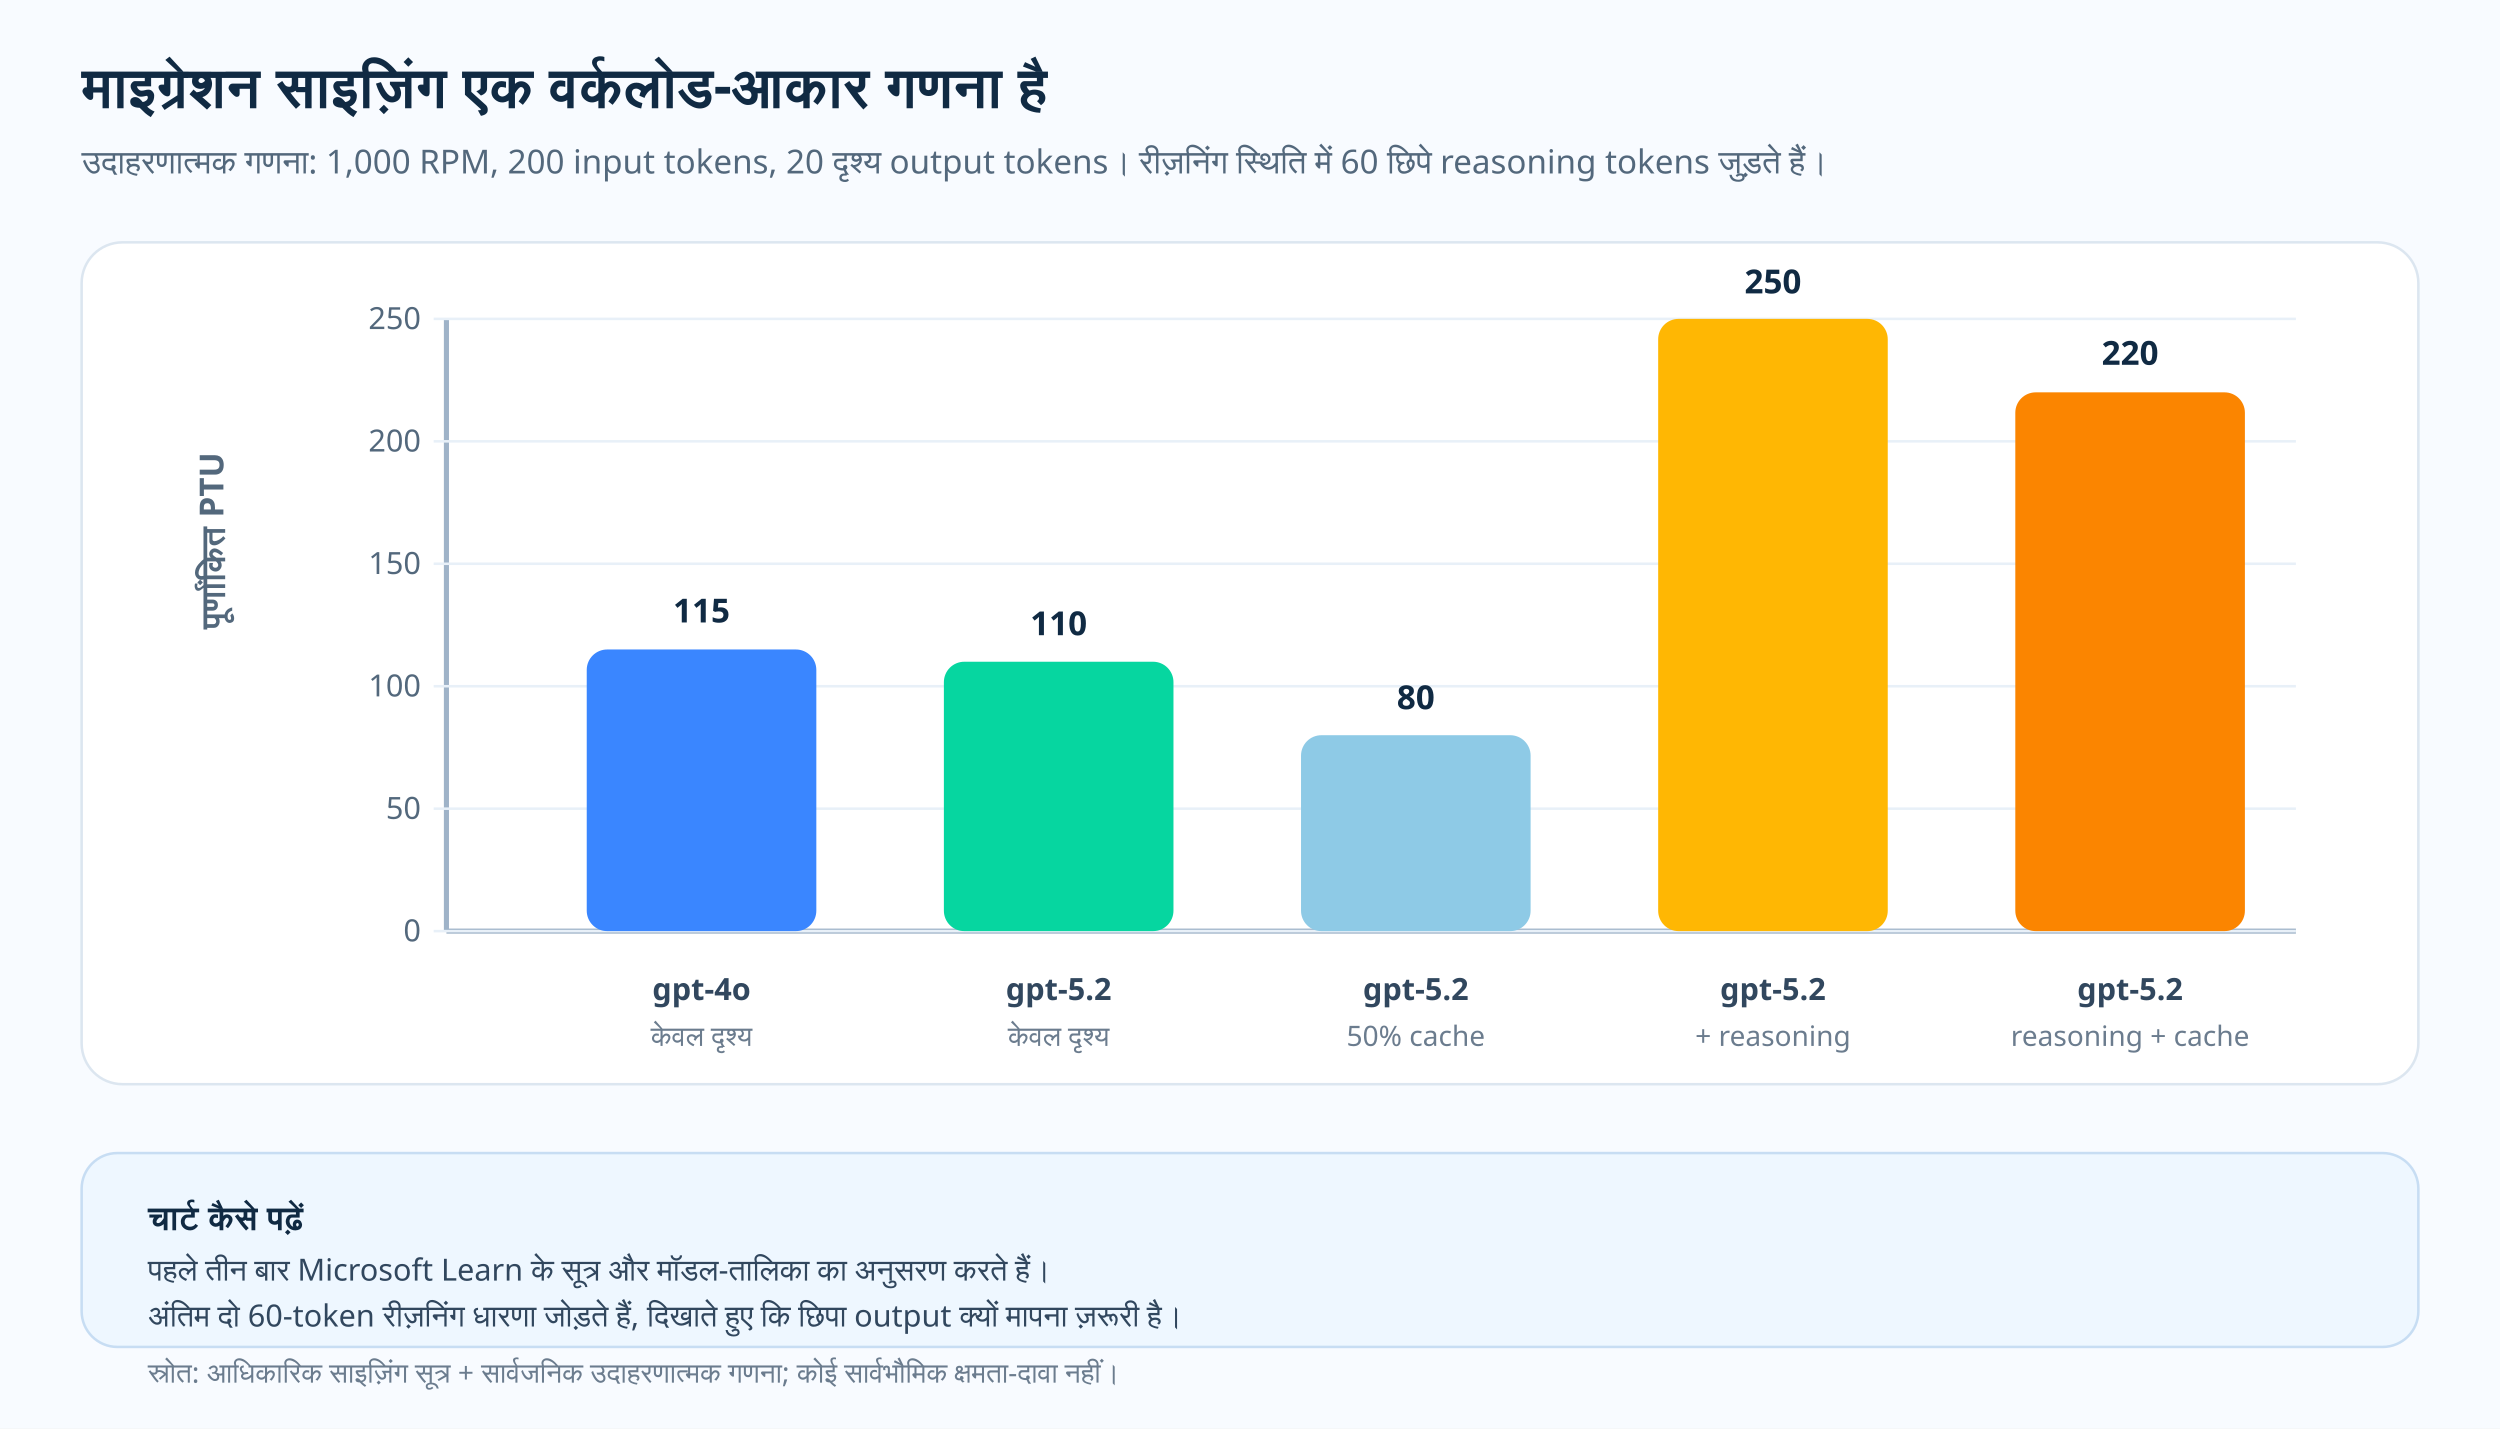
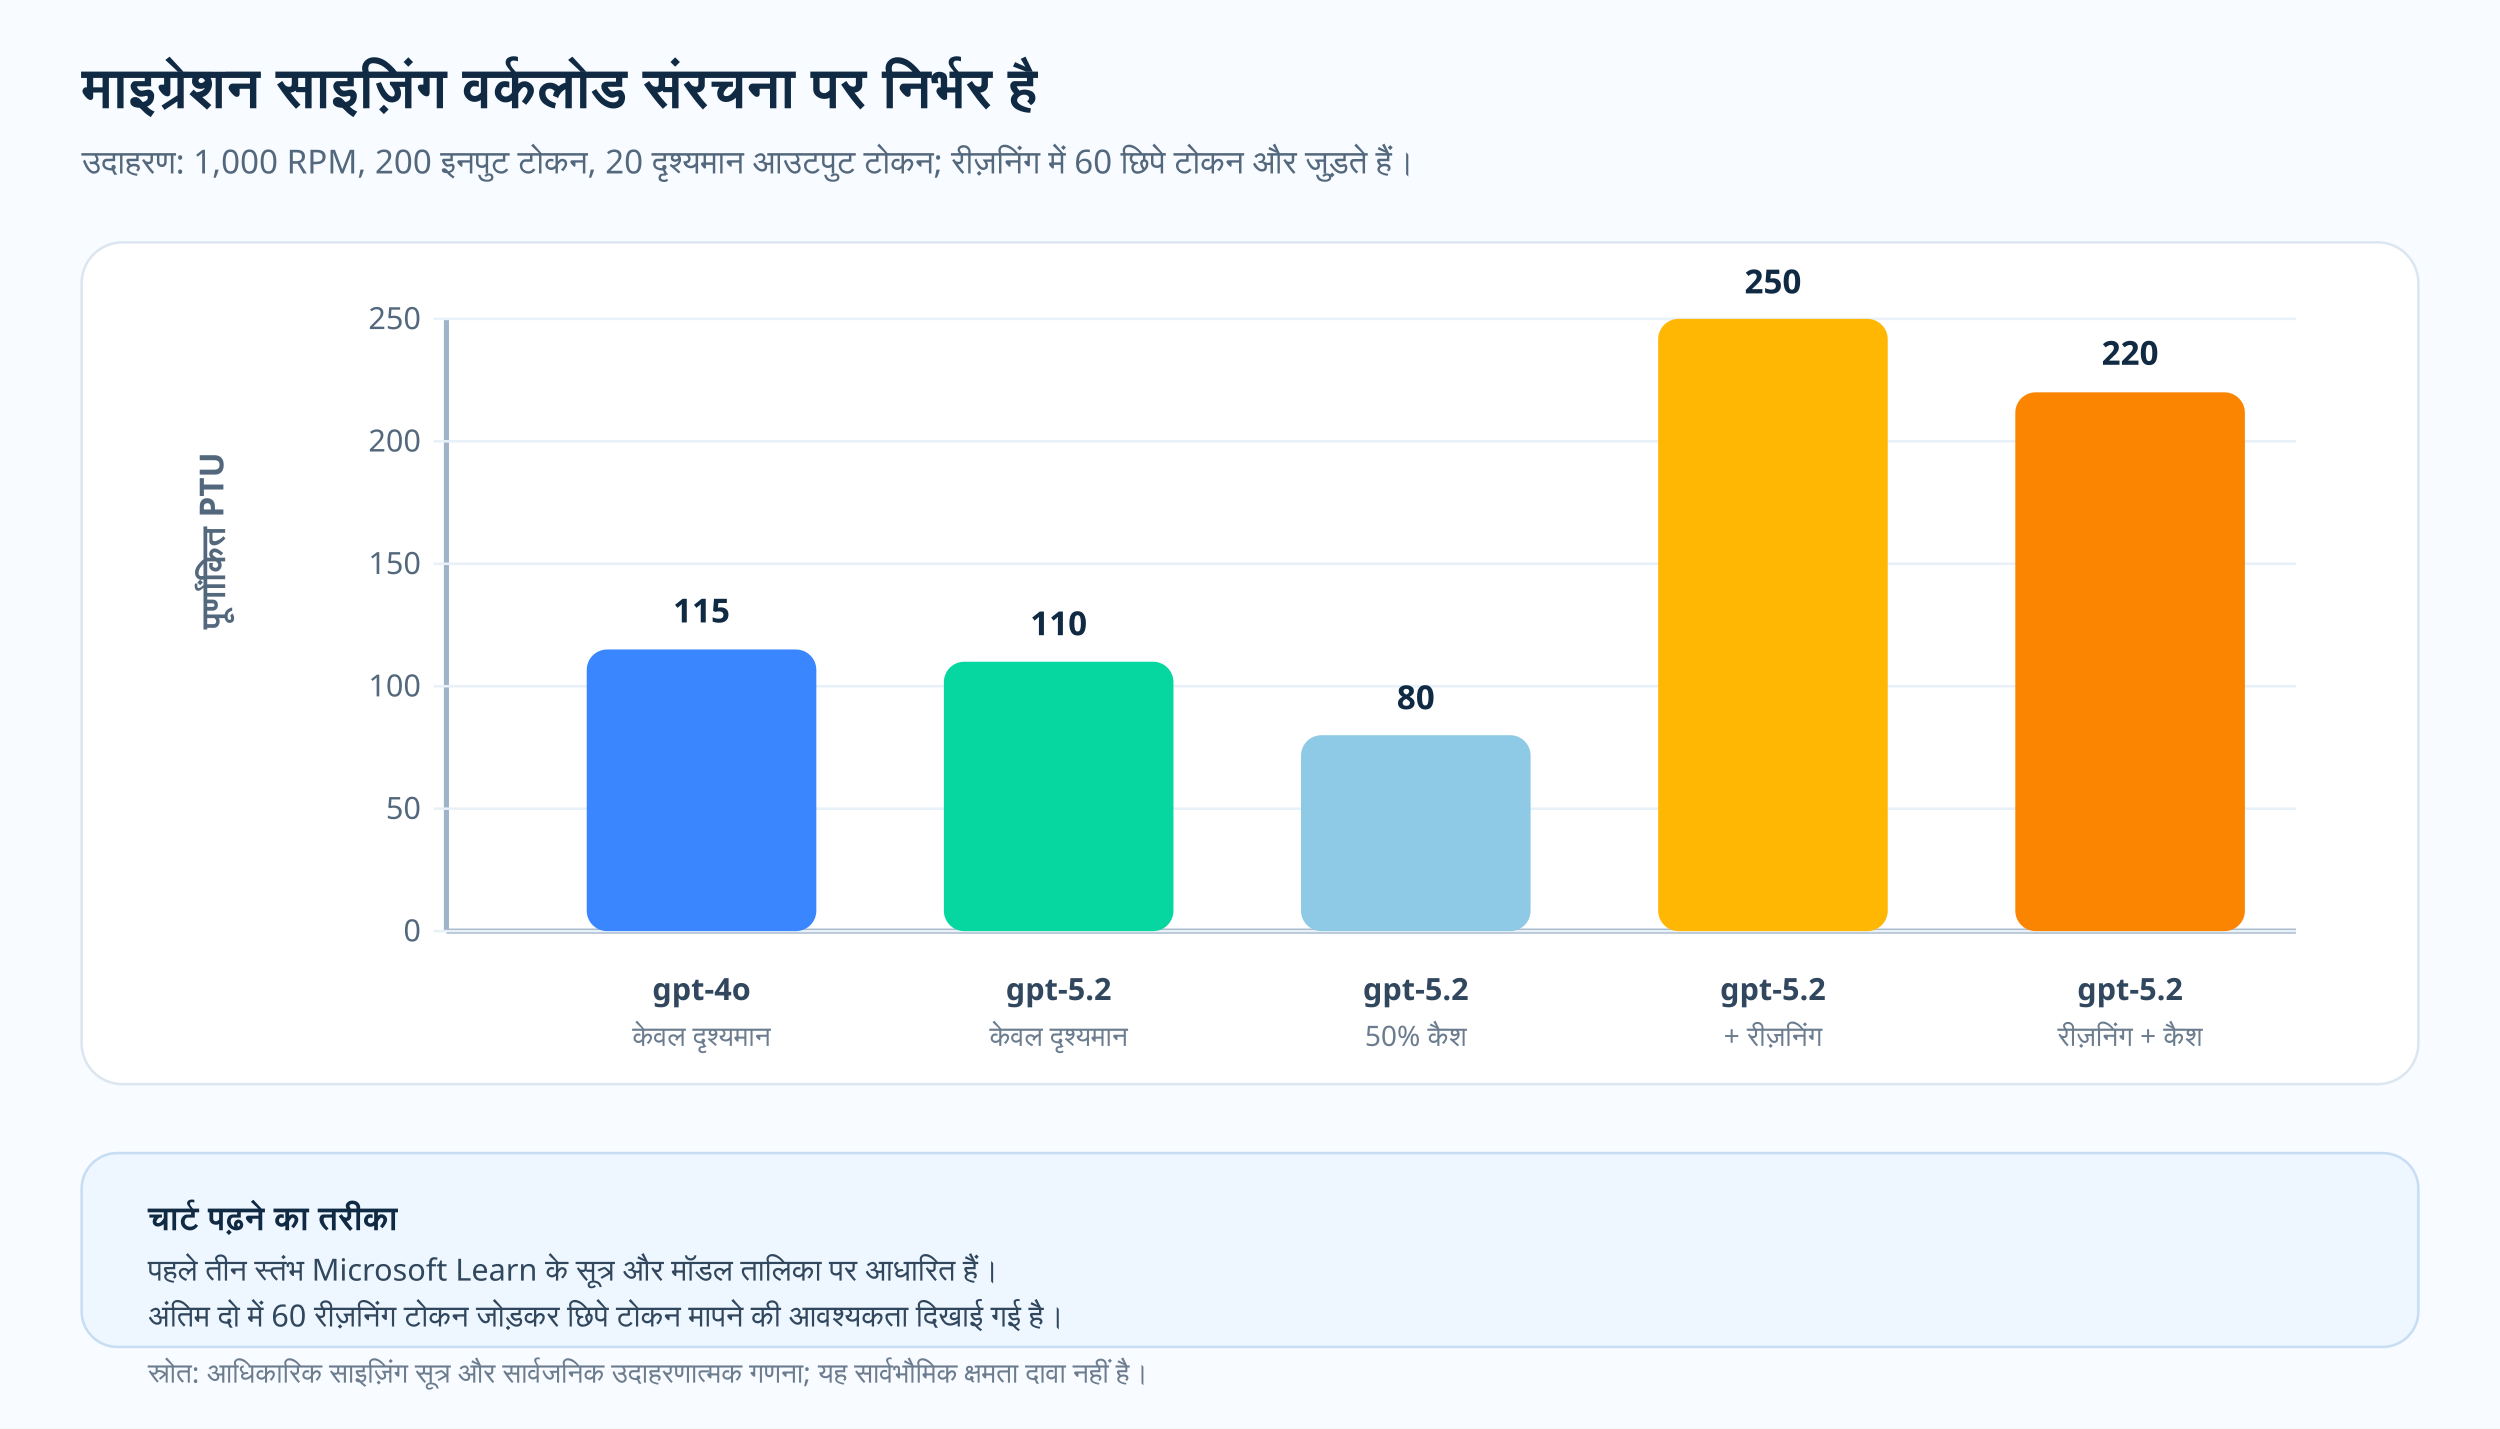
<svg xmlns="http://www.w3.org/2000/svg" role="img" aria-labelledby="title desc" viewBox="0 0 980 560">
  <rect width="980" height="560" fill="#f8fbff" />
-   <text x="32" y="42" font-family="Segoe UI, system-ui, sans-serif" font-size="22" font-weight="700" fill="#102a43">माइग्रेशन साइज़िंग एक वर्कलोड-आकार गणना है</text>
-   <text x="32" y="68" font-family="Segoe UI, system-ui, sans-serif" font-size="13" fill="#53687c">उदाहरणात्मक गणना: 1,000 RPM, 200 input tokens, 20 दृश्य output tokens। रीज़निंग स्थिति में 60 छिपे reasoning tokens जुड़ते हैं।</text>
+   <text x="32" y="42" font-family="Segoe UI, system-ui, sans-serif" font-size="22" font-weight="700" fill="#102a43">माइग्रेशन साइज़िंग वर्कलोड संरचना पर निर्भर है</text>
+   <text x="32" y="68" font-family="Segoe UI, system-ui, sans-serif" font-size="13" fill="#53687c">उदाहरण: 1,000 RPM, 200 इनपुट टोकन, 20 दृश्यमान आउटपुट टोकन; रीज़निंग में 60 छिपे टोकन और जुड़ते हैं।</text>
  <rect x="32" y="95" width="916" height="330" rx="16" fill="#fff" stroke="#dce6f0" />
  <line x1="175" y1="365" x2="900" y2="365" stroke="#9fb3c8" stroke-width="2" />
  <line x1="175" y1="125" x2="175" y2="365" stroke="#9fb3c8" stroke-width="2" />
  <g font-family="Segoe UI, system-ui, sans-serif" font-size="12" fill="#53687c" text-anchor="end">
    <line x1="170" y1="365" x2="900" y2="365" stroke="#e8f0f8" />
    <text x="165" y="369">0</text>
    <line x1="170" y1="317" x2="900" y2="317" stroke="#e8f0f8" />
    <text x="165" y="321">50</text>
    <line x1="170" y1="269" x2="900" y2="269" stroke="#e8f0f8" />
    <text x="165" y="273">100</text>
    <line x1="170" y1="221" x2="900" y2="221" stroke="#e8f0f8" />
    <text x="165" y="225">150</text>
    <line x1="170" y1="173" x2="900" y2="173" stroke="#e8f0f8" />
    <text x="165" y="177">200</text>
    <line x1="170" y1="125" x2="900" y2="125" stroke="#e8f0f8" />
    <text x="165" y="129">250</text>
  </g>
  <text x="88" y="212" transform="rotate(-90 88 212)" text-anchor="middle" font-family="Segoe UI, system-ui, sans-serif" font-size="13" font-weight="700" fill="#53687c">पूर्णांकित PTU</text>
  <g font-family="Segoe UI, system-ui, sans-serif">
    <rect x="230" y="254.6" width="90" height="110.4" rx="8" fill="#3a86ff" />
    <text x="275" y="244" text-anchor="middle" font-size="13" font-weight="700" fill="#102a43">115</text>
    <text x="275" y="392" text-anchor="middle" font-size="12" font-weight="700" fill="#31475e">gpt-4o</text>
-     <text x="275" y="410" text-anchor="middle" font-size="11" fill="#6b7c8e">केवल दृश्य</text>
+     <text x="275" y="410" text-anchor="middle" font-size="11" fill="#6b7c8e">केवल दृश्यमान</text>
    <rect x="370" y="259.4" width="90" height="105.6" rx="8" fill="#06d6a0" />
    <text x="415" y="249" text-anchor="middle" font-size="13" font-weight="700" fill="#102a43">110</text>
    <text x="415" y="392" text-anchor="middle" font-size="12" font-weight="700" fill="#31475e">gpt-5.2</text>
-     <text x="415" y="410" text-anchor="middle" font-size="11" fill="#6b7c8e">केवल दृश्य</text>
+     <text x="415" y="410" text-anchor="middle" font-size="11" fill="#6b7c8e">केवल दृश्यमान</text>
    <rect x="510" y="288.2" width="90" height="76.8" rx="8" fill="#8ecae6" />
    <text x="555" y="278" text-anchor="middle" font-size="13" font-weight="700" fill="#102a43">80</text>
    <text x="555" y="392" text-anchor="middle" font-size="12" font-weight="700" fill="#31475e">gpt-5.2</text>
-     <text x="555" y="410" text-anchor="middle" font-size="11" fill="#6b7c8e">50% cache</text>
+     <text x="555" y="410" text-anchor="middle" font-size="11" fill="#6b7c8e">50% कैश</text>
    <rect x="650" y="125" width="90" height="240" rx="8" fill="#ffb703" />
    <text x="695" y="115" text-anchor="middle" font-size="13" font-weight="700" fill="#102a43">250</text>
    <text x="695" y="392" text-anchor="middle" font-size="12" font-weight="700" fill="#31475e">gpt-5.2</text>
-     <text x="695" y="410" text-anchor="middle" font-size="11" fill="#6b7c8e">+ reasoning</text>
+     <text x="695" y="410" text-anchor="middle" font-size="11" fill="#6b7c8e">+ रीज़निंग</text>
    <rect x="790" y="153.8" width="90" height="211.2" rx="8" fill="#fb8500" />
    <text x="835" y="143" text-anchor="middle" font-size="13" font-weight="700" fill="#102a43">220</text>
    <text x="835" y="392" text-anchor="middle" font-size="12" font-weight="700" fill="#31475e">gpt-5.2</text>
-     <text x="835" y="410" text-anchor="middle" font-size="11" fill="#6b7c8e">reasoning + cache</text>
+     <text x="835" y="410" text-anchor="middle" font-size="11" fill="#6b7c8e">रीज़निंग + कैश</text>
  </g>
  <rect x="32" y="452" width="916" height="76" rx="14" fill="#eef7ff" stroke="#c7ddf3" />
-   <text x="58" y="482" font-family="Segoe UI, system-ui, sans-serif" font-size="13" font-weight="700" fill="#102a43">चार्ट कैसे पढ़ें</text>
-   <text x="58" y="502" font-family="Segoe UI, system-ui, sans-serif" font-size="12" fill="#31475e">पहले तीन बार Microsoft Learn के सूत्र और मॉडल-तालिका का अनुसरण करते हैं।</text>
-   <text x="58" y="520" font-family="Segoe UI, system-ui, sans-serif" font-size="12" fill="#31475e">अंतिम दो 60-token रीज़निंग धारणा जोड़ते हैं, दिखाते हुए कि छिपा output क्यों मापना ज़रूरी है।</text>
-   <text x="58" y="542" font-family="Segoe UI, system-ui, sans-serif" font-size="11" fill="#6b7c8e">स्रोत: आधिकारिक साइज़िंग सूत्र + सार्वजनिक उदाहरणात्मक गणना; कोई सार्वभौमिक क्षमता-दावा नहीं।</text>
+   <text x="58" y="482" font-family="Segoe UI, system-ui, sans-serif" font-size="13" font-weight="700" fill="#102a43">चार्ट पढ़ने का तरीका</text>
+   <text x="58" y="502" font-family="Segoe UI, system-ui, sans-serif" font-size="12" fill="#31475e">पहले तीन स्तंभ Microsoft Learn के सूत्र और मॉडल तालिका पर आधारित हैं।</text>
+   <text x="58" y="520" font-family="Segoe UI, system-ui, sans-serif" font-size="12" fill="#31475e">अंतिम दो में 60 रीज़निंग टोकन जोड़कर छिपे टोकन मापने की आवश्यकता दिखाई गई है।</text>
+   <text x="58" y="542" font-family="Segoe UI, system-ui, sans-serif" font-size="11" fill="#6b7c8e">स्रोत: आधिकारिक साइज़िंग सूत्र और सार्वजनिक उदाहरणात्मक गणना; यह सार्वभौमिक क्षमता दावा नहीं है।</text>
</svg>
